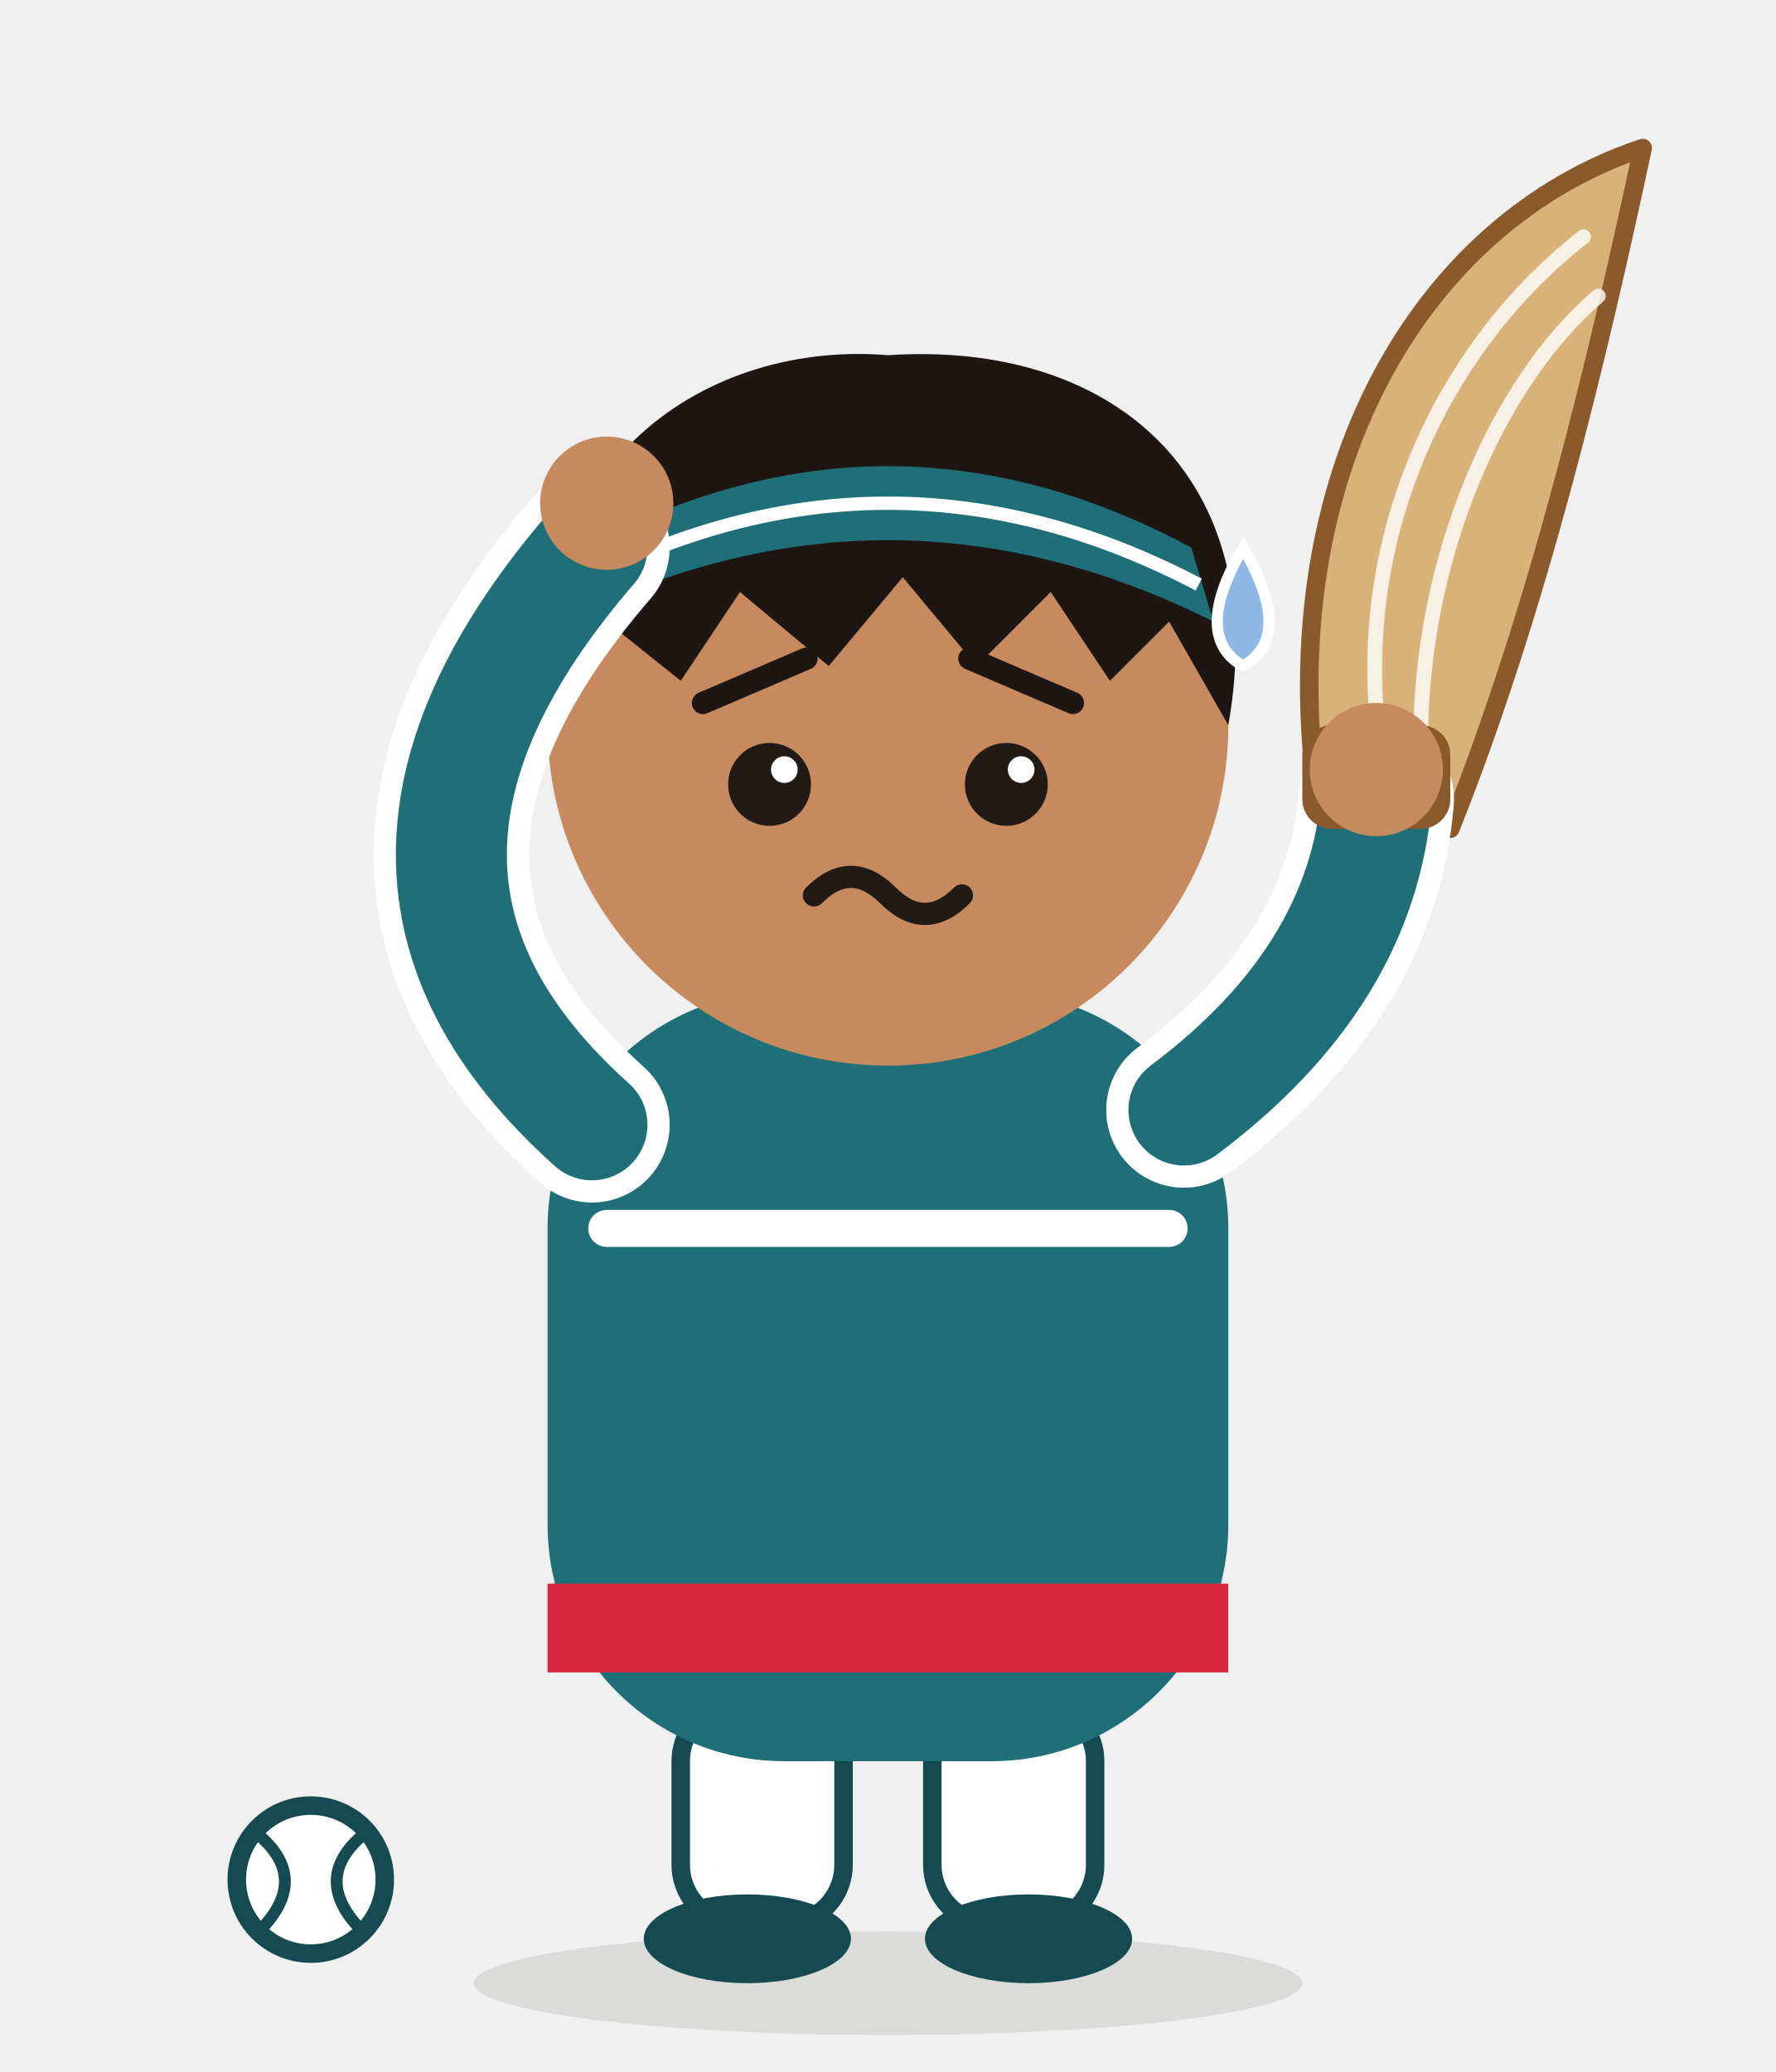
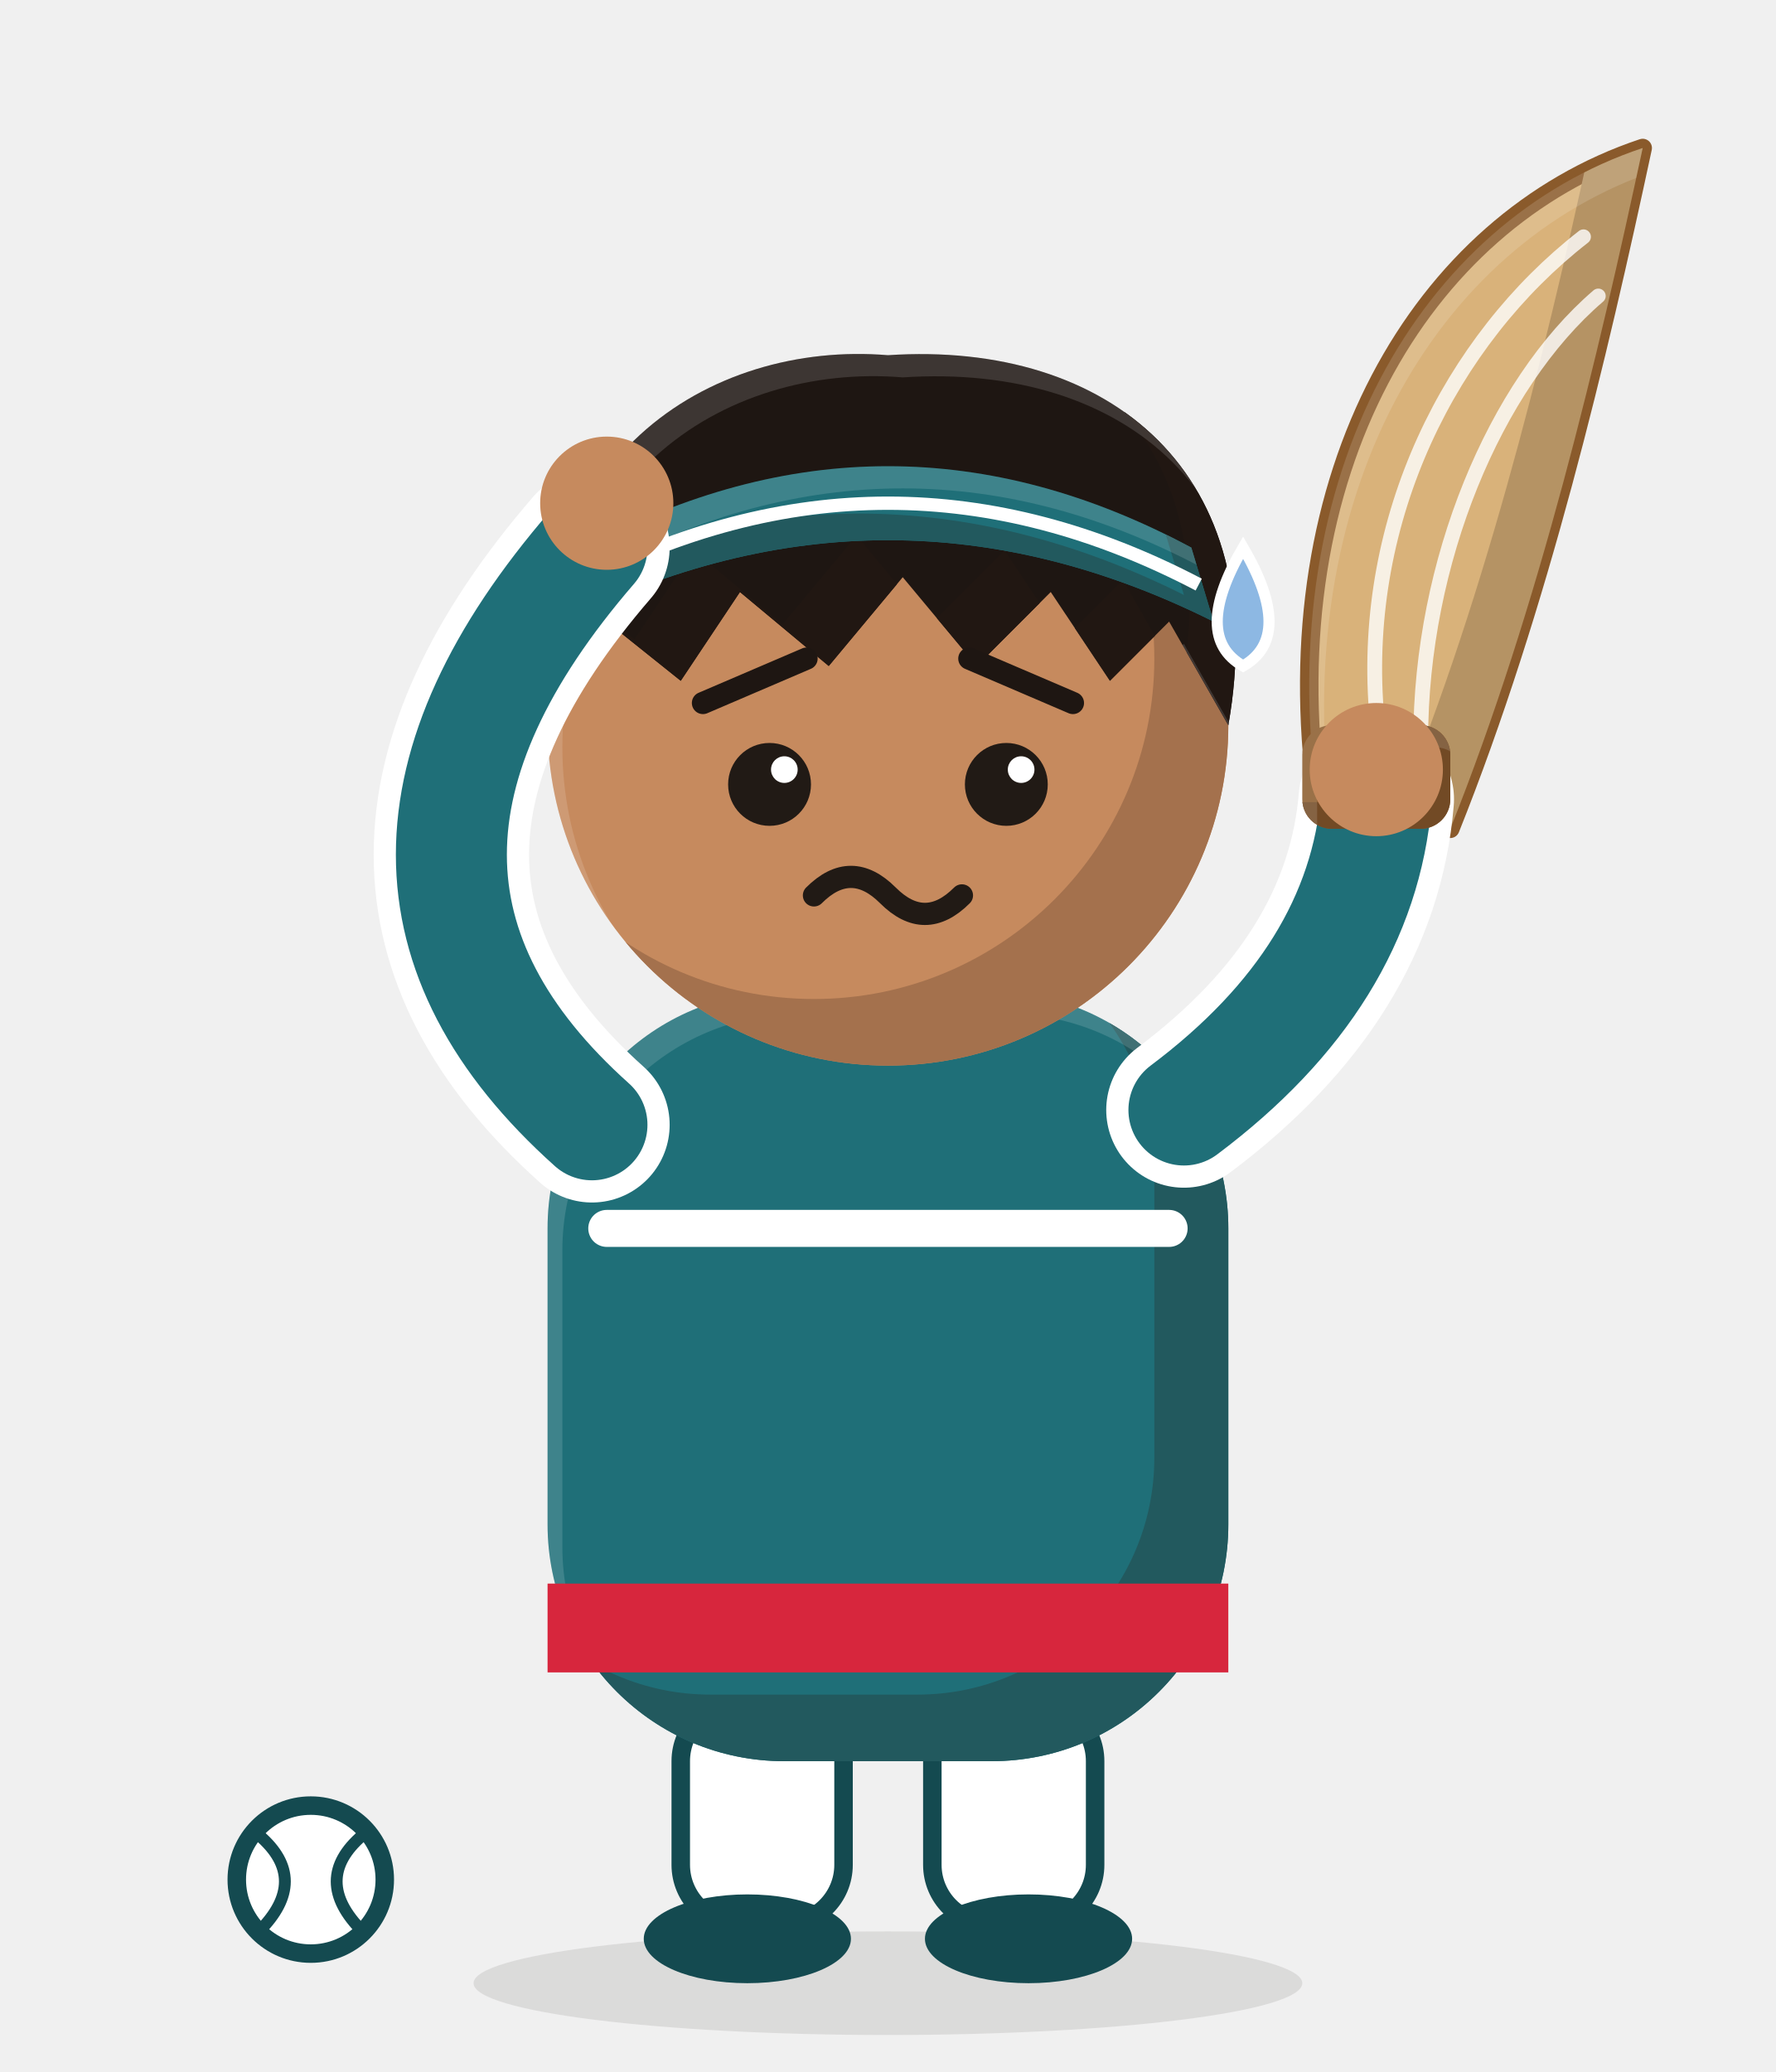
<svg xmlns="http://www.w3.org/2000/svg" viewBox="0 0 240 280" role="img" aria-label="Unai con un error" width="240" height="280">
  <ellipse cx="120" cy="268" rx="56" ry="7" fill="#211A15" opacity="0.1" />
  <g data-motion="Roll" data-pivot="42 254">
    <circle cx="42" cy="254" r="10" fill="#FFFFFF" stroke="#144A50" stroke-width="2.5" />
    <path d="M35 248 Q42 254 35 261 M49 248 Q42 254 49 261" fill="none" stroke="#144A50" stroke-width="1.6" />
  </g>
  <g>
    <rect x="92" y="230" width="22" height="30" rx="8" fill="#FFFFFF" stroke="#144A50" stroke-width="2.5" />
    <rect x="126" y="230" width="22" height="30" rx="8" fill="#FFFFFF" stroke="#144A50" stroke-width="2.5" />
    <ellipse cx="101" cy="262" rx="14" ry="6" fill="#144A50" />
    <ellipse cx="139" cy="262" rx="14" ry="6" fill="#144A50" />
    <g data-motion="Flinch" data-pivot="120 250">
      <rect x="74" y="134" width="92" height="104" rx="32" fill="#1F6F78" />
+       <g data-depth-generated="">
+         <clipPath id="unai-ups-6">
+           <path d="M106,134 h28 a32,32 0 0,1 32,32 v40 a32,32 0 0,1 -32,32 h-28 a32,32 0 0,1 -32,-32 v-40 a32,32 0 0,1 32,-32 Z" />
+         </clipPath>
+         <g clip-path="url(#unai-ups-6)">
+           <path d="M2 62 H238 V310 H2 Z M96 125 h28 a32 32 0 0 1 32 32 v40 a32 32 0 0 1 -32 32 h-28 a32 32 0 0 1 -32 -32 v-40 a32 32 0 0 1 32 -32 Z" fill-rule="evenodd" fill="#22595E" />
+           <path d="M2 62 H238 V310 H2 Z M108 137 h28 a32 32 0 0 1 32 32 v40 a32 32 0 0 1 -32 32 h-28 a32 32 0 0 1 -32 -32 v-40 a32 32 0 0 1 32 -32 Z" fill-rule="evenodd" fill="#FFFFFF" opacity="0.14" />
+         </g>
+       </g>
      <rect x="74" y="214" width="92" height="12" fill="#D7263D" />
      <path d="M82 166 L158 166" stroke="#FFFFFF" stroke-width="5" stroke-linecap="round" />
      <path d="M178 108 C172 64 192 30 222 20 C216 48 208 82 196 112 Z" fill="#D9B27A" stroke="#8A5A2B" stroke-width="2.5" stroke-linejoin="round" />
+       <g data-depth-generated="">
+         <clipPath id="unai-ups-5">
+           <path d="M178 108 C172 64 192 30 222 20 C216 48 208 82 196 112 Z" />
+         </clipPath>
+         <g clip-path="url(#unai-ups-5)">
+           <path d="M132 -20 H262 V152 H132 Z M172 102.6 C166 58.6 186 24.6 216 14.6 C210 42.6 202 76.6 190 106.6 Z" fill-rule="evenodd" fill="#B59364" />
+           <path d="M132 -20 H262 V152 H132 Z M180 111 C174 67 194 33 224 23 C218 51 210 85 198 115 Z" fill-rule="evenodd" fill="#FFFFFF" opacity="0.14" />
+         </g>
+       </g>
      <path d="M186 96 C184 70 196 46 214 32 M192 100 C192 76 202 52 216 40" fill="none" stroke="#FFFFFF" stroke-width="2" stroke-linecap="round" opacity="0.8" />
      <path d="M160 150 Q184 132 186 108" fill="none" stroke="#FFFFFF" stroke-width="21" stroke-linecap="round" />
      <path d="M160 150 Q184 132 186 108" fill="none" stroke="#1F6F78" stroke-width="15" stroke-linecap="round" />
      <rect x="176" y="98" width="20" height="14" rx="4" fill="#8A5A2B" />
+       <g data-depth-generated="">
+         <clipPath id="unai-ups-4">
+           <path d="M180,98 h12 a4,4 0 0,1 4,4 v6 a4,4 0 0,1 -4,4 h-12 a4,4 0 0,1 -4,-4 v-6 a4,4 0 0,1 4,-4 Z" />
+         </clipPath>
+         <g clip-path="url(#unai-ups-4)">
+           <path d="M132 54 H240 V156 H132 Z M176 94.4 h12 a4 4 0 0 1 4 4 v6 a4 4 0 0 1 -4 4 h-12 a4 4 0 0 1 -4 -4 v-6 a4 4 0 0 1 4 -4 Z" fill-rule="evenodd" fill="#724A25" />
+           <path d="M132 54 H240 V156 H132 Z M182 101 h12 a4 4 0 0 1 4 4 v6 a4 4 0 0 1 -4 4 h-12 a4 4 0 0 1 -4 -4 v-6 a4 4 0 0 1 4 -4 Z" fill-rule="evenodd" fill="#FFFFFF" opacity="0.14" />
+         </g>
+       </g>
      <circle cx="186" cy="104" r="9" fill="#C68A5E" />
      <g data-motion="Shake" data-pivot="120 142">
        <circle cx="120" cy="98" r="46" fill="#C68A5E" />
+         <g data-depth-generated="">
+           <clipPath id="unai-ups-3">
+             <path d="M74,98 a46,46 0 1,0 92,0 a46,46 0 1,0 -92,0 Z" />
+           </clipPath>
+           <g clip-path="url(#unai-ups-3)">
+             <path d="M-12 12 H252 V184 H-12 Z M64 89 a46 46 0 1 0 92 0 a46 46 0 1 0 -92 0 Z" fill-rule="evenodd" fill="#A4714D" />
+             <path d="M-12 12 H252 V184 H-12 Z M76 101 a46 46 0 1 0 92 0 a46 46 0 1 0 -92 0 Z" fill-rule="evenodd" fill="#FFFFFF" opacity="0.14" />
+           </g>
+         </g>
        <path d="M74 98 C70 62 96 46 120 48 C150 46 172 64 166 98 L158 84 L150 92 L142 80 L132 90 L122 78 L112 90 L100 80 L92 92 L82 84 Z" fill="#1E1612" />
+         <g data-depth-generated="">
+           <clipPath id="unai-ups-2">
+             <path d="M74 98 C70 62 96 46 120 48 C150 46 172 64 166 98 L158 84 L150 92 L142 80 L132 90 L122 78 L112 90 L100 80 L92 92 L82 84 Z" />
+           </clipPath>
+           <g clip-path="url(#unai-ups-2)">
+             <path d="M30 6 H212 V138 H30 Z M67.76 92.38 C63.76 56.38 89.76 40.38 113.76 42.38 C143.76 40.38 165.76 58.38 159.76 92.38 L151.76 78.38 L143.76 86.38 L135.76 74.38 L125.76 84.38 L115.76 72.38 L105.76 84.38 L93.76 74.38 L85.76 86.38 L75.76 78.38 Z" fill-rule="evenodd" fill="#211712" />
+             <path d="M30 6 H212 V138 H30 Z M76 101 C72 65 98 49 122 51 C152 49 174 67 168 101 L160 87 L152 95 L144 83 L134 93 L124 81 L114 93 L102 83 L94 95 L84 87 Z" fill-rule="evenodd" fill="#FFFFFF" opacity="0.14" />
+           </g>
+         </g>
        <path d="M79 74 Q120 52 161 74 L164 84 Q120 62 76 84 Z" fill="#1F6F78" />
+         <g data-depth-generated="">
+           <clipPath id="unai-ups-1">
+             <path d="M79 74 Q120 52 161 74 L164 84 Q120 62 76 84 Z" />
+           </clipPath>
+           <g clip-path="url(#unai-ups-1)">
+             <path d="M36 12 H204 V124 H36 Z M75 70.4 Q116 48.4 157 70.4 L160 80.4 Q116 58.4 72 80.4 Z" fill-rule="evenodd" fill="#22595E" />
+             <path d="M36 12 H204 V124 H36 Z M81 77 Q122 55 163 77 L166 87 Q122 65 78 87 Z" fill-rule="evenodd" fill="#FFFFFF" opacity="0.14" />
+           </g>
+         </g>
        <path d="M78 79 Q120 57 162 79" fill="none" stroke="#FFFFFF" stroke-width="1.8" />
        <g data-motion="Blink" data-pivot="120 106">
          <circle cx="104" cy="106" r="5.6" fill="#211A15" />
          <circle cx="136" cy="106" r="5.6" fill="#211A15" />
          <circle cx="106" cy="104" r="1.8" fill="#FFFFFF" />
          <circle cx="138" cy="104" r="1.8" fill="#FFFFFF" />
        </g>
        <path d="M95 95 L109 89 M145 95 L131 89" stroke="#1E1612" stroke-width="3" stroke-linecap="round" />
        <path d="M110 121 q5 -5 10 0 q5 5 10 0" fill="none" stroke="#211A15" stroke-width="3" stroke-linecap="round" />
      </g>
      <g>
        <path d="M80 152 Q42 118 80 74" fill="none" stroke="#FFFFFF" stroke-width="21" stroke-linecap="round" />
        <path d="M80 152 Q42 118 80 74" fill="none" stroke="#1F6F78" stroke-width="15" stroke-linecap="round" />
        <circle cx="82" cy="68" r="9" fill="#C68A5E" />
      </g>
    </g>
  </g>
  <g data-motion="Sweat" data-pivot="120 82">
    <path d="M168 74 Q175 86 168 90 Q161 86 168 74 Z" fill="#8DB8E3" stroke="#FFFFFF" stroke-width="1.5" />
  </g>
</svg>
